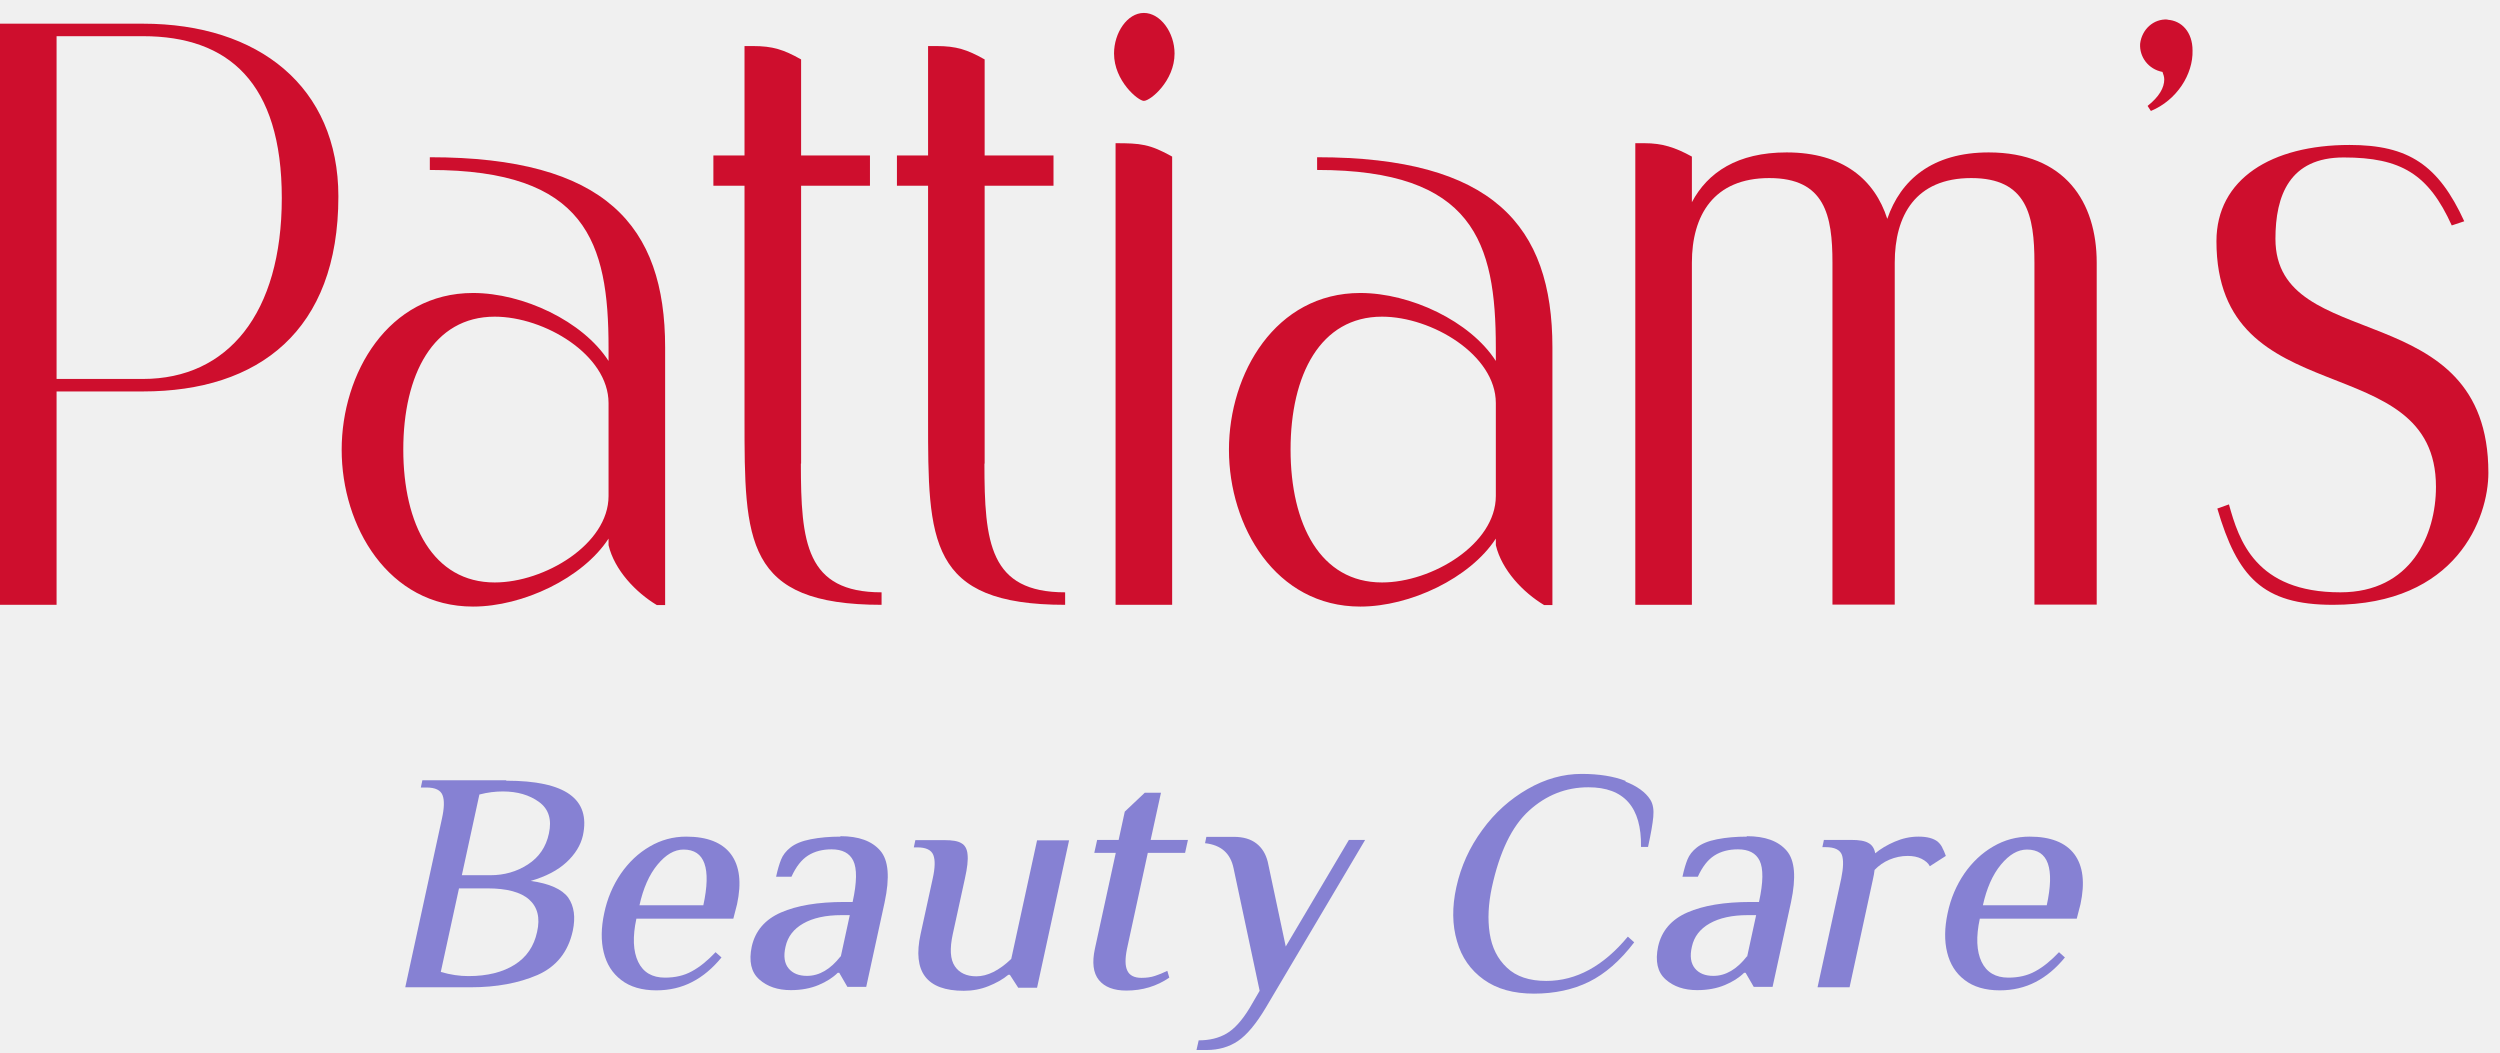
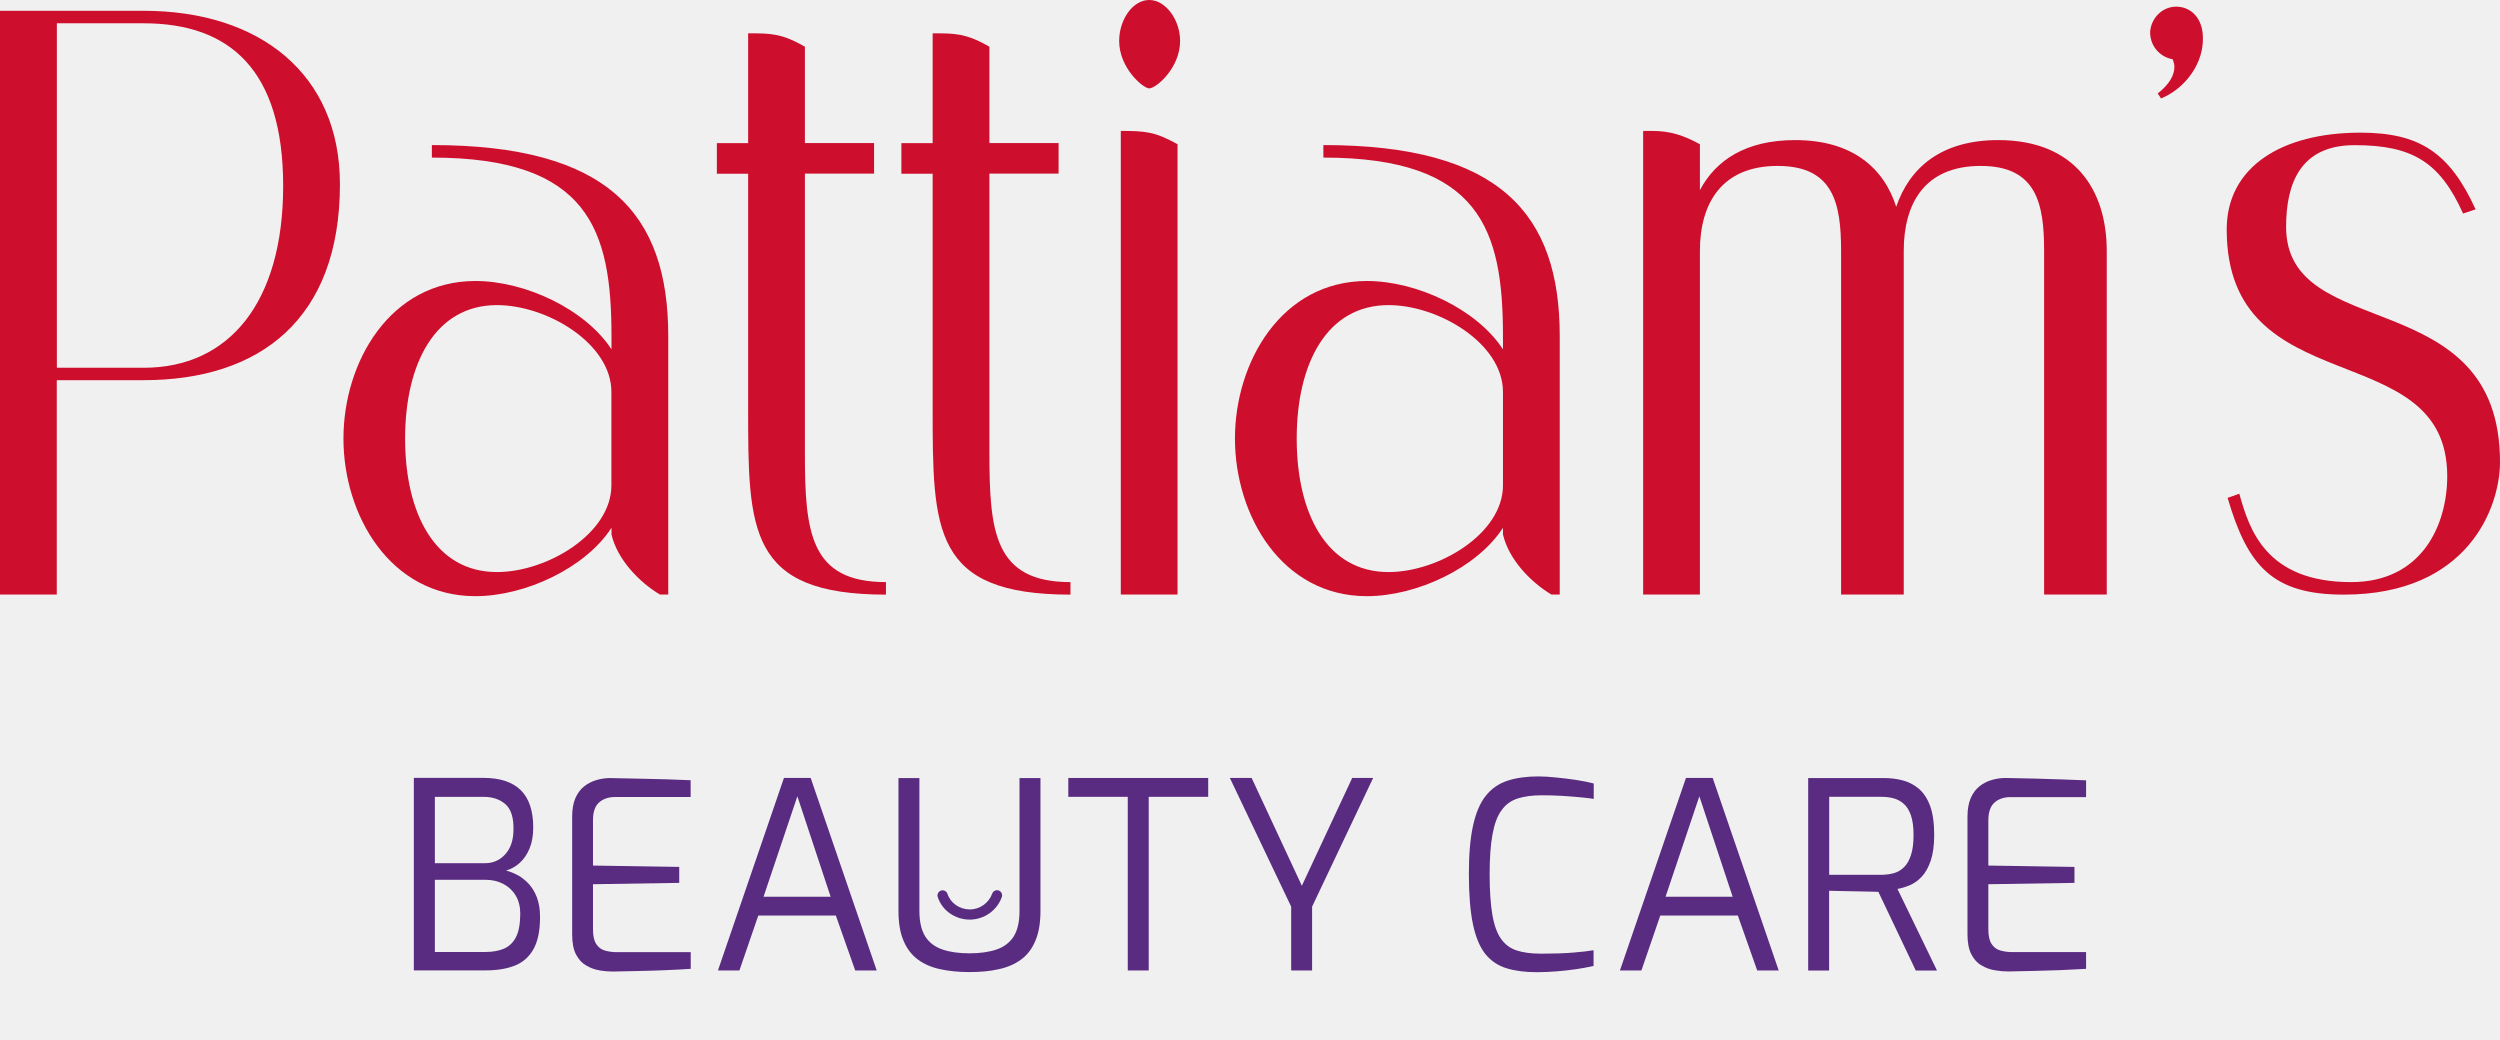
- <svg xmlns="http://www.w3.org/2000/svg" width="114" height="48" viewBox="0 0 114 48" fill="none">
-   <g clip-path="url(#clip0_1513_18)">
-     <path d="M23.08 35.58H19.26L19.19 35.91H19.44C19.85 35.91 20.09 36.03 20.18 36.26C20.27 36.49 20.26 36.85 20.15 37.34L18.48 45.02H21.47C22.64 45.02 23.65 44.83 24.51 44.46C25.37 44.08 25.91 43.41 26.12 42.44C26.25 41.82 26.18 41.32 25.91 40.93C25.63 40.55 25.06 40.29 24.2 40.17C24.89 39.97 25.43 39.69 25.83 39.32C26.23 38.95 26.48 38.54 26.58 38.1C26.94 36.43 25.78 35.6 23.09 35.6L23.08 35.58ZM24.49 42.5C24.35 43.15 24.01 43.65 23.47 43.99C22.93 44.33 22.23 44.51 21.36 44.51C20.96 44.51 20.54 44.45 20.1 44.32L20.93 40.51H22.23C23.11 40.51 23.75 40.68 24.13 41.02C24.51 41.36 24.64 41.85 24.49 42.5ZM25.03 38.01C24.9 38.62 24.58 39.09 24.07 39.42C23.56 39.75 22.99 39.91 22.36 39.91H21.06L21.86 36.23C22.24 36.13 22.6 36.09 22.93 36.09C23.59 36.09 24.14 36.25 24.58 36.57C25.02 36.89 25.17 37.37 25.03 38.01Z" fill="#8681D3" />
-     <path d="M31.29 38.15C30.7 38.15 30.14 38.3 29.63 38.6C29.11 38.9 28.67 39.32 28.31 39.84C27.95 40.37 27.69 40.97 27.55 41.65C27.41 42.31 27.4 42.9 27.53 43.43C27.66 43.96 27.92 44.38 28.33 44.69C28.73 45 29.27 45.16 29.93 45.16C30.53 45.16 31.08 45.03 31.56 44.78C32.05 44.53 32.5 44.15 32.9 43.66L32.63 43.42C32.27 43.8 31.92 44.09 31.55 44.29C31.19 44.49 30.78 44.58 30.32 44.58C29.74 44.58 29.33 44.34 29.1 43.86C28.87 43.38 28.84 42.72 29.02 41.89H33.44L33.61 41.23C33.82 40.25 33.73 39.49 33.33 38.95C32.93 38.42 32.25 38.15 31.29 38.15ZM32.07 41.28H29.16C29.33 40.51 29.6 39.89 29.98 39.43C30.36 38.97 30.75 38.74 31.17 38.74C32.14 38.74 32.44 39.59 32.07 41.29V41.28Z" fill="#8681D3" />
-     <path d="M38.33 38.15C37.83 38.15 37.38 38.19 36.97 38.27C36.56 38.35 36.25 38.48 36.04 38.65C35.84 38.81 35.7 38.99 35.62 39.19C35.54 39.39 35.46 39.65 35.39 39.98H36.09C36.3 39.52 36.55 39.2 36.85 39.01C37.15 38.82 37.51 38.73 37.92 38.73C38.41 38.73 38.74 38.9 38.91 39.25C39.08 39.6 39.08 40.22 38.88 41.13H38.5C37.3 41.13 36.34 41.29 35.61 41.61C34.88 41.93 34.44 42.45 34.28 43.16C34.14 43.83 34.25 44.33 34.62 44.66C34.99 44.99 35.47 45.15 36.06 45.15C36.54 45.15 36.96 45.07 37.32 44.92C37.68 44.77 37.98 44.58 38.2 44.36H38.27L38.64 45H39.5L40.34 41.14C40.58 40.01 40.52 39.23 40.14 38.79C39.76 38.35 39.16 38.13 38.32 38.13L38.33 38.15ZM38.33 43.61C37.87 44.2 37.36 44.5 36.8 44.5C36.43 44.5 36.15 44.39 35.96 44.16C35.77 43.93 35.72 43.6 35.82 43.17C35.92 42.71 36.19 42.36 36.63 42.11C37.07 41.86 37.65 41.73 38.37 41.73H38.75L38.34 43.62L38.33 43.61Z" fill="#8681D3" />
-     <path d="M46.12 43.72C45.56 44.26 45.02 44.52 44.52 44.52C44.07 44.52 43.74 44.36 43.54 44.06C43.33 43.75 43.3 43.26 43.45 42.58L44 40.06C44.11 39.57 44.15 39.21 44.12 38.96C44.1 38.71 44 38.54 43.84 38.45C43.68 38.35 43.42 38.31 43.07 38.31H41.74L41.67 38.64H41.82C42.23 38.64 42.47 38.76 42.56 38.99C42.65 39.22 42.64 39.58 42.53 40.07L41.98 42.59C41.6 44.32 42.26 45.18 43.95 45.18C44.35 45.18 44.72 45.11 45.07 44.97C45.42 44.83 45.73 44.66 45.98 44.45H46.05L46.43 45.04H47.29L48.75 38.32H47.29L46.11 43.74L46.12 43.72Z" fill="#8681D3" />
-     <path d="M52.94 36.15H52.2L51.29 37.01L51.01 38.3H50.03L49.9 38.89H50.88L49.93 43.25C49.79 43.89 49.85 44.37 50.11 44.69C50.37 45.01 50.79 45.17 51.36 45.17C52.1 45.17 52.75 44.97 53.32 44.58L53.23 44.27C53.03 44.37 52.85 44.44 52.67 44.5C52.49 44.56 52.29 44.59 52.05 44.59C51.73 44.59 51.51 44.48 51.41 44.27C51.3 44.05 51.3 43.72 51.39 43.27L52.34 38.89H54.04L54.17 38.3H52.47L52.94 36.15Z" fill="#8681D3" />
-     <path d="M58.63 43.16L57.81 39.3C57.72 38.94 57.55 38.66 57.29 38.46C57.03 38.26 56.69 38.16 56.26 38.16H55.01L54.95 38.45C55.68 38.53 56.11 38.91 56.25 39.59L57.44 45.18L56.98 45.97C56.64 46.53 56.29 46.92 55.93 47.13C55.57 47.34 55.15 47.44 54.66 47.44L54.56 47.88H55.03C55.57 47.88 56.05 47.74 56.45 47.47C56.85 47.2 57.28 46.69 57.72 45.95L62.25 38.3H61.51L58.63 43.16Z" fill="#8681D3" />
-     <path d="M74.13 35.61C73.59 35.4 72.92 35.29 72.12 35.29C71.28 35.29 70.46 35.52 69.66 35.98C68.86 36.44 68.16 37.06 67.59 37.85C67.01 38.64 66.62 39.5 66.41 40.45C66.21 41.36 66.22 42.18 66.44 42.92C66.65 43.66 67.06 44.24 67.66 44.67C68.26 45.1 69.02 45.31 69.95 45.31C70.88 45.31 71.73 45.13 72.46 44.77C73.19 44.41 73.88 43.81 74.52 42.97L74.23 42.71C73.12 44.05 71.88 44.73 70.51 44.73C69.74 44.73 69.14 44.53 68.72 44.13C68.29 43.73 68.03 43.21 67.93 42.56C67.83 41.91 67.87 41.21 68.03 40.46C68.38 38.85 68.94 37.68 69.72 36.97C70.5 36.26 71.4 35.9 72.43 35.9C74.06 35.9 74.86 36.81 74.83 38.62H75.15C75.28 38.03 75.36 37.57 75.39 37.25C75.42 36.93 75.38 36.66 75.25 36.46C75.04 36.13 74.66 35.85 74.12 35.64L74.13 35.61Z" fill="#8681D3" />
-     <path d="M79.66 38.15C79.16 38.15 78.71 38.19 78.3 38.27C77.89 38.35 77.58 38.48 77.37 38.65C77.17 38.81 77.03 38.99 76.95 39.19C76.87 39.39 76.79 39.65 76.72 39.98H77.42C77.63 39.52 77.88 39.2 78.18 39.01C78.48 38.82 78.84 38.73 79.25 38.73C79.74 38.73 80.07 38.9 80.24 39.25C80.41 39.6 80.41 40.22 80.21 41.13H79.83C78.63 41.13 77.67 41.29 76.94 41.61C76.21 41.93 75.77 42.45 75.61 43.16C75.47 43.83 75.58 44.33 75.95 44.66C76.32 44.99 76.8 45.15 77.39 45.15C77.87 45.15 78.29 45.07 78.65 44.92C79.01 44.77 79.31 44.58 79.53 44.36H79.6L79.97 45H80.83L81.67 41.14C81.91 40.01 81.85 39.23 81.47 38.79C81.09 38.35 80.49 38.13 79.65 38.13L79.66 38.15ZM79.66 43.61C79.2 44.2 78.69 44.5 78.13 44.5C77.76 44.5 77.48 44.39 77.29 44.16C77.1 43.93 77.05 43.6 77.15 43.17C77.25 42.71 77.52 42.36 77.96 42.11C78.4 41.86 78.98 41.73 79.7 41.73H80.08L79.67 43.62L79.66 43.61Z" fill="#8681D3" />
-     <path d="M88.57 38.65C88.52 38.55 88.45 38.46 88.36 38.38C88.17 38.23 87.88 38.15 87.49 38.15C87.1 38.15 86.75 38.23 86.4 38.38C86.05 38.53 85.75 38.71 85.51 38.91C85.47 38.69 85.37 38.53 85.2 38.44C85.03 38.34 84.77 38.3 84.41 38.3H83.17L83.1 38.63H83.25C83.66 38.63 83.9 38.75 83.99 38.98C84.07 39.21 84.06 39.57 83.96 40.06L82.88 45.02H84.34L85.39 40.17C85.44 39.95 85.47 39.79 85.48 39.67C85.67 39.47 85.9 39.31 86.16 39.2C86.42 39.09 86.7 39.03 86.99 39.03C87.23 39.03 87.44 39.07 87.62 39.16C87.8 39.25 87.93 39.36 88 39.5L88.73 39.03C88.68 38.88 88.62 38.75 88.57 38.66V38.65Z" fill="#8681D3" />
-     <path d="M94.59 38.95C94.19 38.42 93.51 38.15 92.55 38.15C91.96 38.15 91.4 38.3 90.89 38.6C90.37 38.9 89.93 39.32 89.57 39.84C89.21 40.37 88.95 40.97 88.81 41.65C88.67 42.31 88.66 42.9 88.79 43.43C88.92 43.96 89.18 44.38 89.59 44.69C89.99 45 90.53 45.16 91.19 45.16C91.79 45.16 92.34 45.03 92.82 44.78C93.31 44.53 93.76 44.15 94.16 43.66L93.89 43.42C93.53 43.8 93.18 44.09 92.81 44.29C92.45 44.49 92.04 44.58 91.58 44.58C91 44.58 90.59 44.34 90.36 43.86C90.13 43.38 90.1 42.72 90.28 41.89H94.7L94.87 41.23C95.08 40.25 94.99 39.49 94.59 38.95ZM93.33 41.28H90.42C90.59 40.51 90.86 39.89 91.24 39.43C91.62 38.97 92.01 38.74 92.43 38.74C93.4 38.74 93.7 39.59 93.33 41.29V41.28Z" fill="#8681D3" />
-     <path d="M6.52 1.08H0V27.58H2.58V17.85H6.52C11.79 17.85 15.43 15.09 15.43 8.96C15.43 3.96 11.79 1.08 6.52 1.08ZM6.52 17.28H2.58V1.65H6.52C10.42 1.65 12.85 3.77 12.85 9.03C12.85 14.29 10.39 17.28 6.52 17.28Z" fill="#CE0E2D" />
-     <path d="M19.6 7.18V7.75C26.73 7.75 27.75 11.04 27.75 15.85V16.46C26.58 14.64 23.85 13.36 21.57 13.36C17.7 13.36 15.58 17.03 15.58 20.51C15.58 23.99 17.7 27.66 21.57 27.66C23.84 27.66 26.57 26.37 27.75 24.56V24.86C28.02 26 29 27.02 29.95 27.59H30.33V15.84C30.33 10.28 27.6 7.17 19.6 7.17V7.18ZM27.75 22.62C27.75 24.82 24.83 26.56 22.56 26.56C19.75 26.56 18.39 23.91 18.39 20.5C18.39 17.09 19.75 14.44 22.56 14.44C24.83 14.44 27.75 16.18 27.75 18.38V22.62Z" fill="#CE0E2D" />
-     <path d="M36.53 21.14V8.47H39.67V7.09H36.53V2.71C35.73 2.26 35.24 2.1 34.33 2.1H33.95V7.09H32.53V8.47H33.95V19.1C33.95 24.66 33.95 27.58 40.2 27.58V27.01C36.75 27.01 36.52 24.74 36.52 21.14H36.53Z" fill="#CE0E2D" />
-     <path d="M44.9 21.14V8.47H48.04V7.09H44.9V2.71C44.1 2.26 43.61 2.1 42.7 2.1H42.32V7.09H40.9V8.47H42.32V19.1C42.32 24.66 42.32 27.58 48.57 27.58V27.01C45.12 27.01 44.89 24.74 44.89 21.14H44.9Z" fill="#CE0E2D" />
-     <path d="M52.16 0.59C51.4 0.59 50.8 1.5 50.8 2.44C50.8 3.69 51.9 4.6 52.16 4.6C52.46 4.6 53.56 3.69 53.56 2.44C53.56 1.49 52.92 0.59 52.16 0.59V0.59Z" fill="#CE0E2D" />
-     <path d="M50.87 27.58H53.45V7.14C52.43 6.57 52.01 6.53 50.87 6.53V27.58Z" fill="#CE0E2D" />
-     <path d="M60.06 7.18V7.75C67.19 7.75 68.21 11.04 68.21 15.85V16.46C67.04 14.64 64.31 13.36 62.03 13.36C58.16 13.36 56.04 17.03 56.04 20.51C56.04 23.99 58.16 27.66 62.03 27.66C64.3 27.66 67.03 26.37 68.21 24.56V24.86C68.48 26 69.46 27.02 70.41 27.59H70.79V15.84C70.79 10.28 68.06 7.17 60.06 7.17V7.18ZM68.21 22.62C68.21 24.82 65.29 26.56 63.02 26.56C60.21 26.56 58.85 23.91 58.85 20.5C58.85 17.09 60.21 14.44 63.02 14.44C65.29 14.44 68.21 16.18 68.21 18.38V22.62Z" fill="#CE0E2D" />
-     <path d="M90.69 6.95C88.11 6.95 86.67 8.2 86.06 9.98C85.49 8.2 84.05 6.95 81.47 6.95C79.23 6.95 77.87 7.86 77.15 9.22V7.14C76.39 6.72 75.79 6.53 74.99 6.53H74.57V27.58H77.15V11.98C77.15 9.82 78.14 8.12 80.68 8.12C83.22 8.12 83.56 9.82 83.56 11.98V27.57H86.4V11.98C86.4 9.82 87.35 8.12 89.89 8.12C92.43 8.12 92.77 9.82 92.77 11.98V27.57H95.61V11.98C95.61 9.22 94.17 6.95 90.68 6.95H90.69Z" fill="#CE0E2D" />
-     <path d="M98.84 0.89C98.2 0.85 97.67 1.34 97.59 1.99C97.55 2.6 97.97 3.16 98.61 3.28C98.65 3.39 98.69 3.51 98.69 3.62C98.69 4 98.46 4.41 97.93 4.83L98.08 5.06C99.26 4.57 100.01 3.39 99.98 2.3C99.98 1.47 99.49 0.94 98.84 0.9V0.89Z" fill="#CE0E2D" />
-     <path d="M103.76 10.89C103.76 8.92 104.4 7.18 106.87 7.18C109.49 7.18 110.74 7.94 111.8 10.28L112.37 10.09C111.19 7.52 109.83 6.61 107.14 6.61C103.58 6.61 101.07 8.16 101.07 11C101.07 18.99 111.08 15.73 111.08 22.2C111.08 24.4 109.94 27.01 106.72 27.01C102.85 27.01 102.09 24.63 101.64 23L101.11 23.19C102.02 26.29 103.16 27.58 106.38 27.58C112.03 27.58 113.47 23.61 113.47 21.56C113.47 13.38 103.76 16.22 103.76 10.89Z" fill="#CE0E2D" />
-   </g>
-   <defs>
-     <clipPath id="clip0_1513_18">
-       <rect width="113.47" height="47.29" fill="white" transform="translate(0 0.589844)" />
-     </clipPath>
-   </defs>
+ <svg xmlns="http://www.w3.org/2000/svg" width="113" height="47" viewBox="0 0 113 47" fill="none">
+   <path d="M6.496 0.488H0V26.873H2.566V17.184H6.492C11.742 17.184 15.365 14.434 15.365 8.328C15.369 3.352 11.742 0.488 6.496 0.488ZM6.496 16.623H2.57V1.053H6.496C10.385 1.053 12.799 3.164 12.799 8.401C12.799 13.68 10.348 16.623 6.496 16.623Z" fill="#CE0E2D" />
+   <path d="M19.52 6.557V7.123C26.619 7.123 27.639 10.402 27.639 15.188V15.791C26.467 13.984 23.75 12.701 21.488 12.701C17.635 12.701 15.524 16.357 15.524 19.824C15.524 23.291 17.639 26.947 21.488 26.947C23.754 26.947 26.471 25.664 27.639 23.857V24.16C27.906 25.291 28.885 26.307 29.828 26.873H30.205V15.188C30.205 9.648 27.484 6.557 19.52 6.557ZM27.635 21.939C27.635 24.123 24.73 25.857 22.463 25.857C19.668 25.857 18.311 23.217 18.311 19.824C18.311 16.43 19.672 13.791 22.463 13.791C24.73 13.791 27.635 15.525 27.635 17.713V21.939Z" fill="#CE0E2D" />
+   <path d="M36.381 20.467V7.848H39.508V6.467H36.381V2.111C35.59 1.66 35.098 1.508 34.193 1.508H33.816V6.471H32.402V7.852H33.816V18.434C33.816 23.975 33.816 26.877 40.045 26.877V26.311C36.606 26.311 36.381 24.049 36.381 20.467Z" fill="#CE0E2D" />
+   <path d="M44.721 20.467V7.848H47.848V6.467H44.721V2.111C43.93 1.66 43.438 1.508 42.533 1.508H42.156V6.471H40.742V7.852H42.156V18.434C42.156 23.975 42.156 26.877 48.385 26.877V26.311C44.947 26.311 44.721 24.049 44.721 20.467Z" fill="#CE0E2D" />
+   <path d="M51.943 0C51.188 0 50.586 0.906 50.586 1.848C50.586 3.09 51.68 3.996 51.943 3.996C52.246 3.996 53.34 3.09 53.34 1.848C53.34 0.906 52.697 0 51.943 0Z" fill="#CE0E2D" />
+   <path d="M50.66 26.873H53.225V6.52C52.205 5.955 51.791 5.918 50.66 5.918V26.873Z" fill="#CE0E2D" />
+   <path d="M59.816 6.557V7.123C66.914 7.123 67.934 10.402 67.934 15.188V15.791C66.762 13.984 64.045 12.701 61.783 12.701C57.93 12.701 55.82 16.357 55.82 19.824C55.82 23.291 57.934 26.947 61.783 26.947C64.049 26.947 66.766 25.664 67.934 23.857V24.16C68.201 25.291 69.18 26.307 70.123 26.873H70.5V15.188C70.5 9.648 67.783 6.557 59.816 6.557ZM67.934 21.939C67.934 24.123 65.029 25.857 62.762 25.857C59.967 25.857 58.611 23.217 58.611 19.824C58.611 16.43 59.971 13.791 62.762 13.791C65.029 13.791 67.934 15.525 67.934 17.713V21.939Z" fill="#CE0E2D" />
+   <path d="M90.316 6.332C87.75 6.332 86.311 7.574 85.709 9.348C85.144 7.578 83.709 6.332 81.139 6.332C78.914 6.332 77.553 7.238 76.836 8.594V6.52C76.082 6.106 75.475 5.918 74.684 5.918H74.27V26.873H76.836V11.344C76.836 9.197 77.816 7.5 80.348 7.5C82.877 7.5 83.217 9.197 83.217 11.344V26.873H86.049V11.344C86.049 9.197 86.992 7.5 89.525 7.5C92.053 7.5 92.394 9.197 92.394 11.344V26.873H95.225V11.344C95.225 8.594 93.791 6.332 90.316 6.332Z" fill="#CE0E2D" />
+   <path d="M98.434 0.303C97.795 0.266 97.262 0.754 97.189 1.397C97.152 2 97.566 2.566 98.209 2.68C98.246 2.791 98.283 2.906 98.283 3.02C98.283 3.397 98.057 3.811 97.529 4.225L97.68 4.451C98.853 3.959 99.607 2.791 99.57 1.701C99.57 0.869 99.078 0.34 98.434 0.303Z" fill="#CE0E2D" />
+   <path d="M103.332 10.254C103.332 8.295 103.975 6.561 106.426 6.561C109.033 6.561 110.279 7.316 111.332 9.652L111.897 9.463C110.725 6.902 109.369 5.996 106.688 5.996C103.139 5.996 100.647 7.541 100.647 10.369C100.647 18.324 110.615 15.082 110.615 21.524C110.615 23.709 109.484 26.311 106.275 26.311C102.422 26.311 101.668 23.939 101.217 22.316L100.688 22.504C101.594 25.594 102.725 26.877 105.938 26.877C111.565 26.877 113 22.918 113 20.885C112.996 12.742 103.332 15.566 103.332 10.254Z" fill="#CE0E2D" />
+   <path d="M23.881 39.93C23.721 39.767 23.557 39.635 23.377 39.545C23.201 39.455 23.033 39.389 22.873 39.348C23.102 39.287 23.307 39.168 23.496 39C23.68 38.832 23.828 38.611 23.939 38.344C24.049 38.078 24.102 37.762 24.102 37.398C24.102 36.648 23.914 36.09 23.541 35.717C23.164 35.348 22.602 35.16 21.852 35.16H18.705V43.861H21.971C22.475 43.861 22.91 43.787 23.275 43.644C23.639 43.496 23.918 43.25 24.115 42.898C24.311 42.545 24.41 42.066 24.41 41.447C24.41 41.098 24.361 40.803 24.262 40.549C24.168 40.303 24.037 40.094 23.881 39.93ZM19.656 36.017H21.857C22.258 36.017 22.59 36.127 22.848 36.352C23.102 36.578 23.225 36.971 23.209 37.529C23.201 37.988 23.078 38.348 22.836 38.615C22.594 38.881 22.291 39.017 21.918 39.017H19.656V36.017V36.017ZM23.32 42.361C23.189 42.611 23.008 42.783 22.775 42.881C22.541 42.98 22.266 43.029 21.951 43.029H19.656V39.767H21.951C22.242 39.767 22.508 39.828 22.746 39.951C22.984 40.074 23.172 40.25 23.307 40.475C23.447 40.705 23.516 40.98 23.516 41.303C23.512 41.758 23.451 42.111 23.32 42.361Z" fill="#592C82" />
+   <path d="M28.939 35.197C28.52 35.184 28.066 35.176 27.578 35.168C27.373 35.168 27.168 35.197 26.963 35.258C26.758 35.316 26.574 35.41 26.406 35.541C26.242 35.672 26.107 35.848 26.008 36.074C25.91 36.299 25.861 36.582 25.861 36.918V42.225C25.861 42.611 25.918 42.918 26.037 43.143C26.156 43.369 26.311 43.537 26.5 43.643C26.689 43.754 26.889 43.828 27.102 43.861C27.316 43.898 27.516 43.914 27.705 43.914C28.09 43.906 28.483 43.898 28.881 43.889C29.279 43.881 29.676 43.869 30.078 43.852C30.475 43.836 30.857 43.816 31.221 43.791V43.037H27.857C27.684 43.037 27.512 43.012 27.348 42.967C27.184 42.922 27.049 42.824 26.951 42.672C26.852 42.525 26.803 42.303 26.803 42.008V39.967L30.701 39.906V39.184L26.803 39.123V37.066C26.803 36.705 26.893 36.438 27.074 36.275C27.254 36.111 27.5 36.025 27.807 36.025H31.217V35.266C30.861 35.25 30.496 35.238 30.123 35.225C29.754 35.217 29.357 35.209 28.939 35.197Z" fill="#592C82" />
+   <path d="M35.434 35.164L32.451 43.865H33.422L34.275 41.381H37.779L38.656 43.865H39.627L36.643 35.164H35.434ZM34.512 40.533L36.041 35.992L37.545 40.533H34.512Z" fill="#592C82" />
+   <path d="M46.082 41.172C46.082 41.668 45.992 42.053 45.816 42.332C45.639 42.606 45.381 42.803 45.041 42.918C44.701 43.033 44.295 43.09 43.82 43.09C43.348 43.09 42.938 43.033 42.602 42.918C42.262 42.803 42.004 42.611 41.824 42.332C41.648 42.053 41.557 41.668 41.557 41.172V35.168H40.611V41.172C40.611 41.709 40.684 42.156 40.836 42.512C40.983 42.869 41.201 43.156 41.479 43.365C41.758 43.574 42.098 43.721 42.492 43.807C42.885 43.893 43.328 43.938 43.82 43.938C44.311 43.938 44.75 43.898 45.148 43.807C45.541 43.721 45.881 43.574 46.16 43.365C46.443 43.156 46.656 42.873 46.803 42.512C46.955 42.156 47.029 41.705 47.029 41.172V35.168H46.082V41.172V41.172Z" fill="#592C82" />
+   <path d="M48.287 36.017H50.975V43.865H51.922V36.017H54.611V35.164H48.287V36.017Z" fill="#592C82" />
+   <path d="M58.844 40.037L56.574 35.164H55.59L58.361 40.98V43.865H59.307V40.98L62.066 35.164H61.119L58.844 40.037Z" fill="#592C82" />
+   <path d="M70.344 35.143C70.045 35.111 69.77 35.094 69.529 35.094C68.992 35.094 68.525 35.16 68.131 35.291C67.738 35.422 67.41 35.648 67.156 35.971C66.897 36.295 66.709 36.742 66.582 37.316C66.455 37.889 66.393 38.615 66.393 39.496C66.393 40.434 66.455 41.193 66.578 41.779C66.701 42.365 66.889 42.807 67.139 43.123C67.393 43.434 67.709 43.648 68.098 43.766C68.484 43.885 68.938 43.943 69.459 43.943C69.75 43.943 70.049 43.93 70.352 43.906C70.656 43.881 70.955 43.848 71.242 43.807C71.528 43.766 71.791 43.713 72.029 43.66V42.951C71.791 42.992 71.484 43.025 71.106 43.057C70.725 43.09 70.242 43.106 69.651 43.106C69.217 43.106 68.852 43.057 68.561 42.963C68.27 42.869 68.033 42.697 67.852 42.443C67.672 42.193 67.537 41.828 67.455 41.348C67.373 40.873 67.332 40.258 67.332 39.508C67.332 38.766 67.377 38.164 67.463 37.701C67.549 37.238 67.684 36.873 67.873 36.619C68.057 36.361 68.299 36.188 68.602 36.09C68.901 35.996 69.262 35.947 69.68 35.947C70.004 35.947 70.32 35.955 70.635 35.975C70.947 35.996 71.225 36.016 71.467 36.041C71.713 36.066 71.901 36.086 72.037 36.111V35.414C71.799 35.352 71.537 35.299 71.246 35.254C70.938 35.209 70.643 35.172 70.344 35.143Z" fill="#592C82" />
+   <path d="M76.205 35.164L73.221 43.865H74.192L75.045 41.381H78.549L79.426 43.865H80.397L77.414 35.164H76.205ZM75.283 40.533L76.811 35.992L78.316 40.533H75.283Z" fill="#592C82" />
+   <path d="M86.332 40.008C86.525 39.926 86.705 39.795 86.869 39.619C87.033 39.443 87.168 39.201 87.27 38.898C87.373 38.594 87.426 38.205 87.426 37.733C87.426 37.193 87.361 36.75 87.238 36.418C87.111 36.082 86.939 35.824 86.721 35.643C86.504 35.463 86.262 35.34 85.992 35.27C85.725 35.201 85.447 35.168 85.164 35.168H81.73V43.869H82.676V40.262C82.828 40.262 83 40.266 83.205 40.275C83.406 40.283 83.615 40.287 83.828 40.287C84.041 40.287 84.242 40.291 84.43 40.299C84.619 40.307 84.779 40.311 84.902 40.311L86.594 43.869H87.553L85.766 40.18C85.951 40.148 86.139 40.09 86.332 40.008ZM85.025 39.541H82.68V36.016H85.025C85.221 36.016 85.41 36.037 85.582 36.082C85.754 36.127 85.91 36.209 86.049 36.332C86.189 36.455 86.295 36.627 86.373 36.852C86.451 37.078 86.492 37.369 86.492 37.733C86.492 38.115 86.455 38.418 86.373 38.656C86.295 38.893 86.189 39.078 86.053 39.205C85.918 39.336 85.766 39.422 85.59 39.471C85.418 39.516 85.23 39.541 85.025 39.541Z" fill="#592C82" />
+   <path d="M90.148 36.279C90.328 36.115 90.574 36.029 90.881 36.029H94.291V35.271C93.934 35.254 93.57 35.242 93.197 35.23C92.82 35.217 92.426 35.205 92.008 35.193C91.59 35.181 91.135 35.172 90.648 35.164C90.443 35.164 90.238 35.193 90.033 35.254C89.828 35.312 89.644 35.406 89.475 35.537C89.312 35.668 89.176 35.844 89.078 36.07C88.98 36.295 88.93 36.578 88.93 36.914V42.221C88.93 42.607 88.988 42.914 89.107 43.139C89.225 43.365 89.377 43.533 89.57 43.639C89.758 43.75 89.959 43.824 90.172 43.857C90.385 43.894 90.586 43.91 90.775 43.91C91.164 43.902 91.553 43.894 91.951 43.885C92.349 43.877 92.75 43.865 93.148 43.849C93.545 43.832 93.926 43.812 94.291 43.791V43.033H90.926C90.75 43.033 90.582 43.008 90.418 42.963C90.25 42.918 90.119 42.816 90.021 42.668C89.922 42.521 89.873 42.299 89.873 42.004V39.967L93.766 39.906V39.185L89.873 39.123V37.066C89.877 36.705 89.967 36.443 90.148 36.279Z" fill="#592C82" />
+   <path d="M43.832 41.566C44.48 41.566 45.066 41.156 45.283 40.545C45.324 40.426 45.262 40.295 45.144 40.25C45.025 40.209 44.894 40.27 44.848 40.389C44.697 40.816 44.287 41.106 43.836 41.106C43.373 41.106 42.963 40.82 42.824 40.398C42.783 40.279 42.652 40.213 42.533 40.254C42.414 40.295 42.348 40.426 42.385 40.545C42.586 41.156 43.168 41.566 43.832 41.566Z" fill="#592C82" />
</svg>
